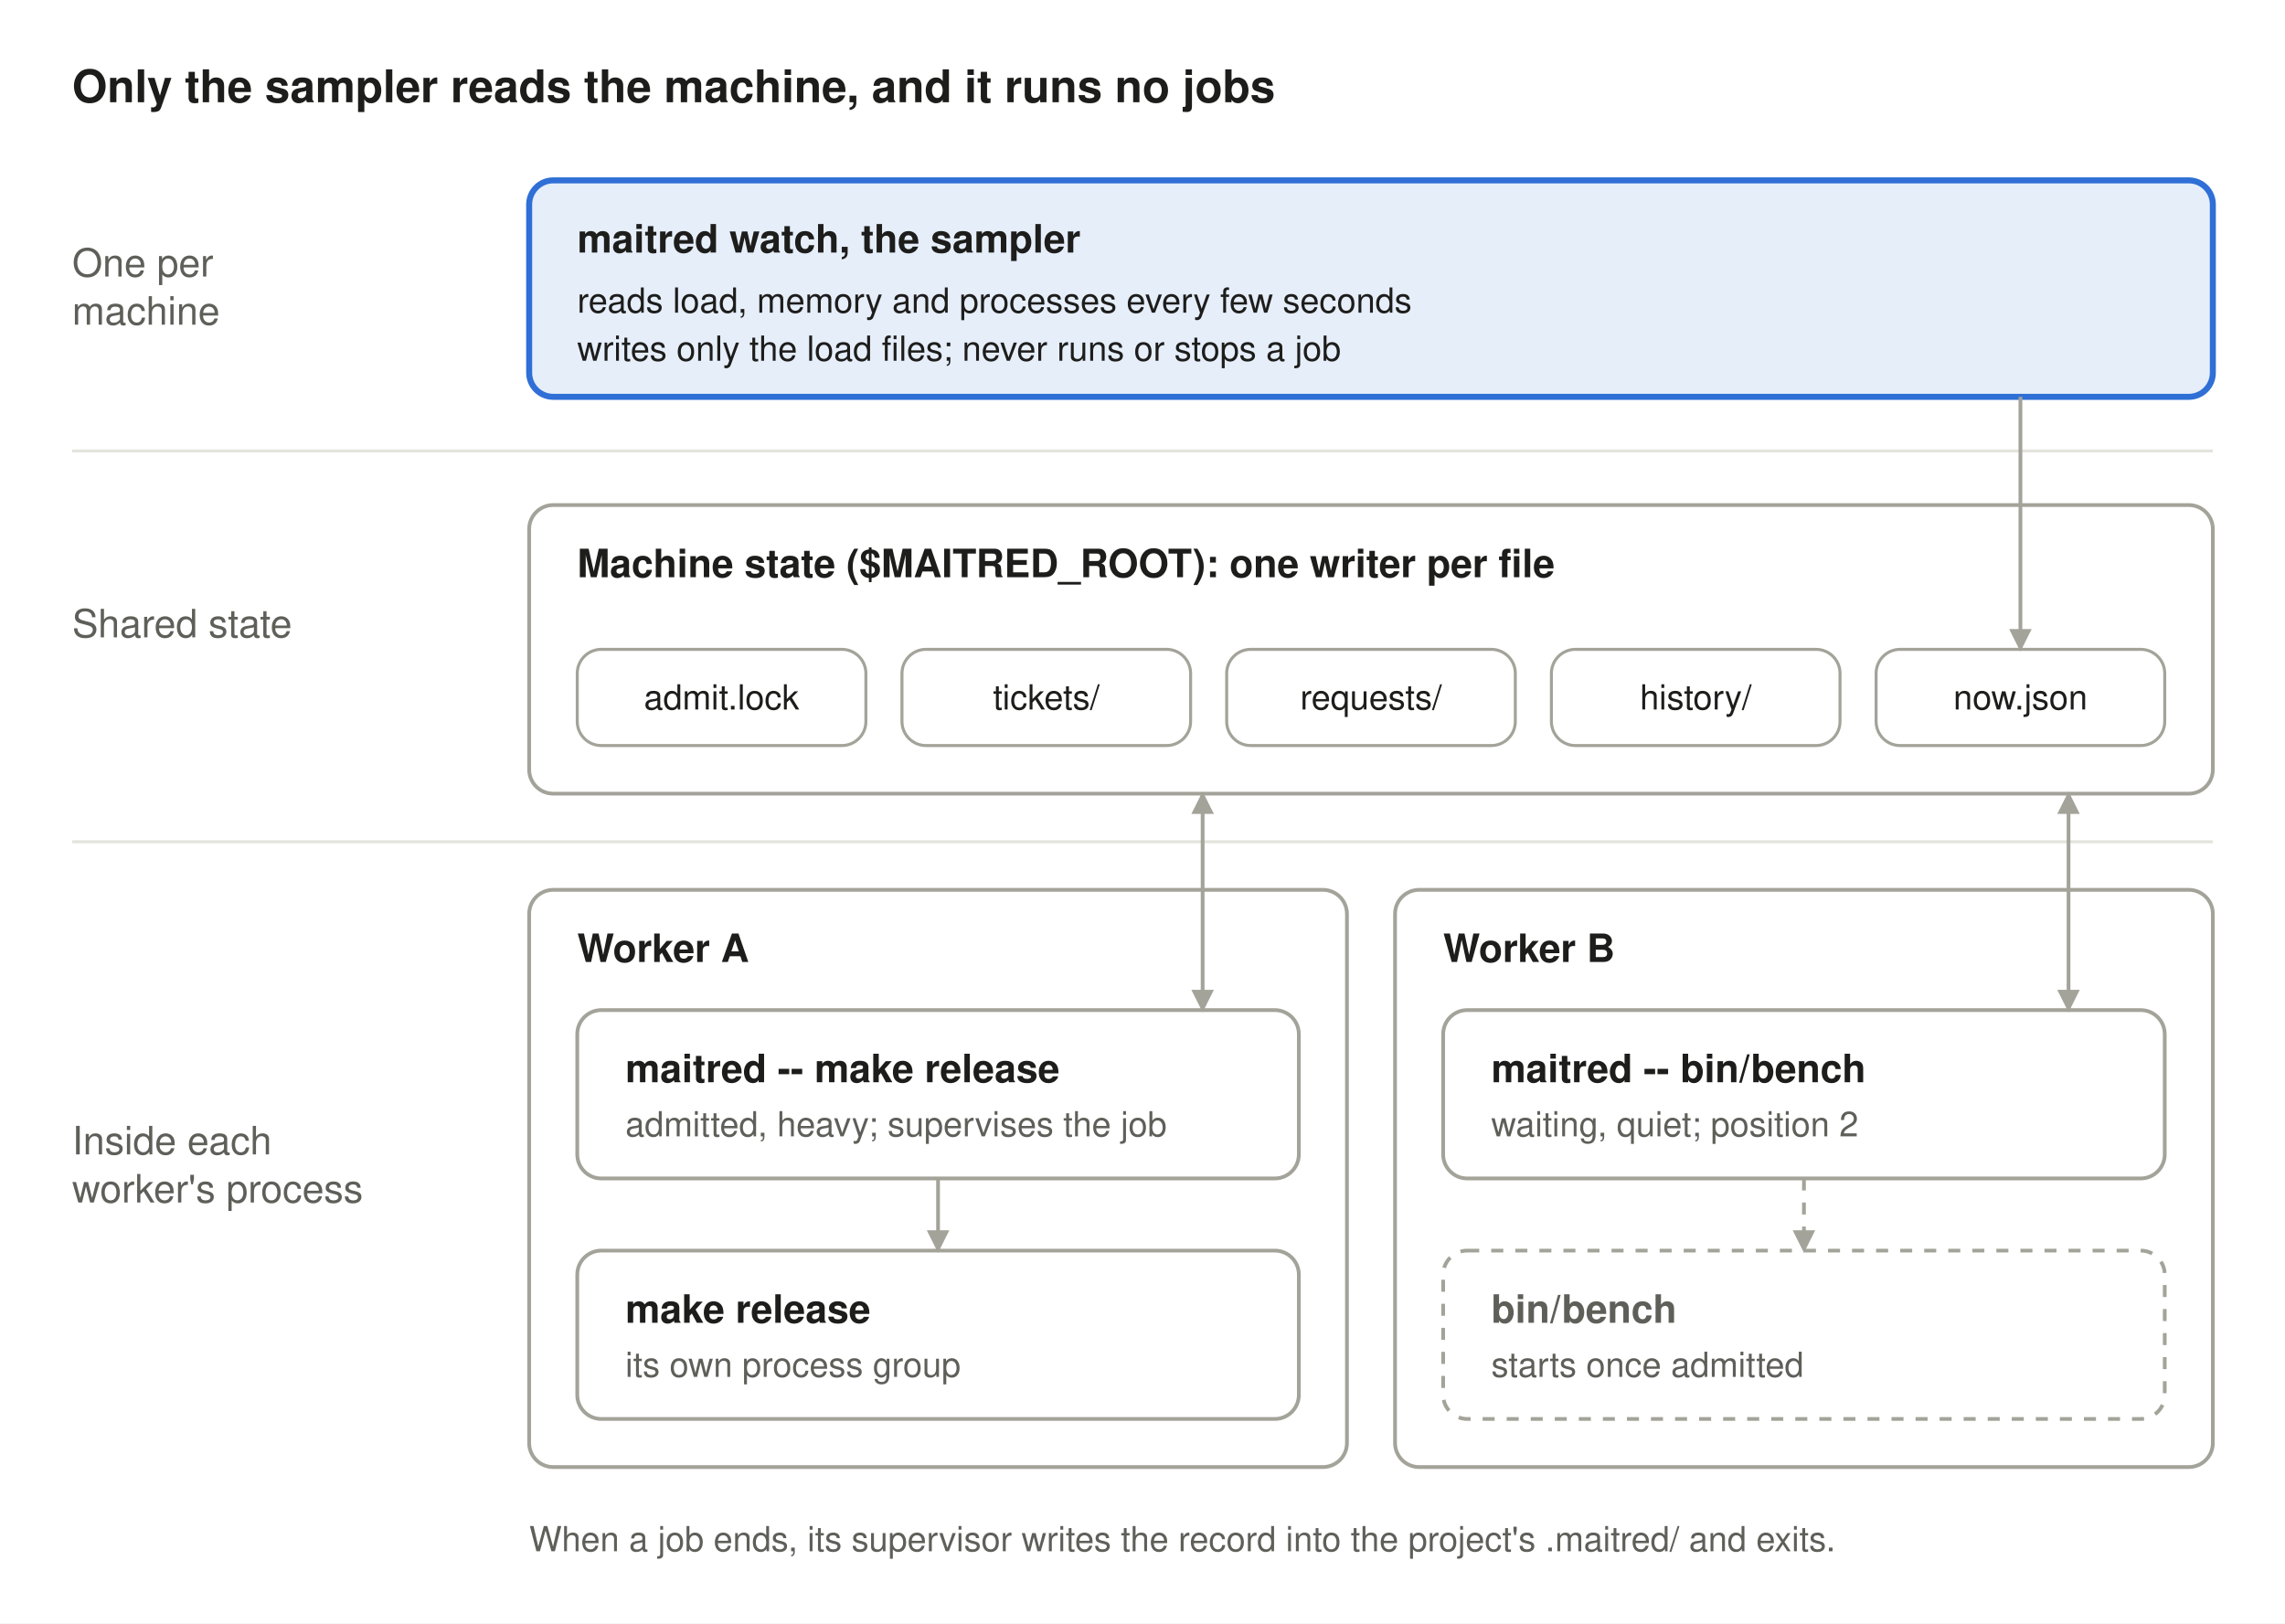
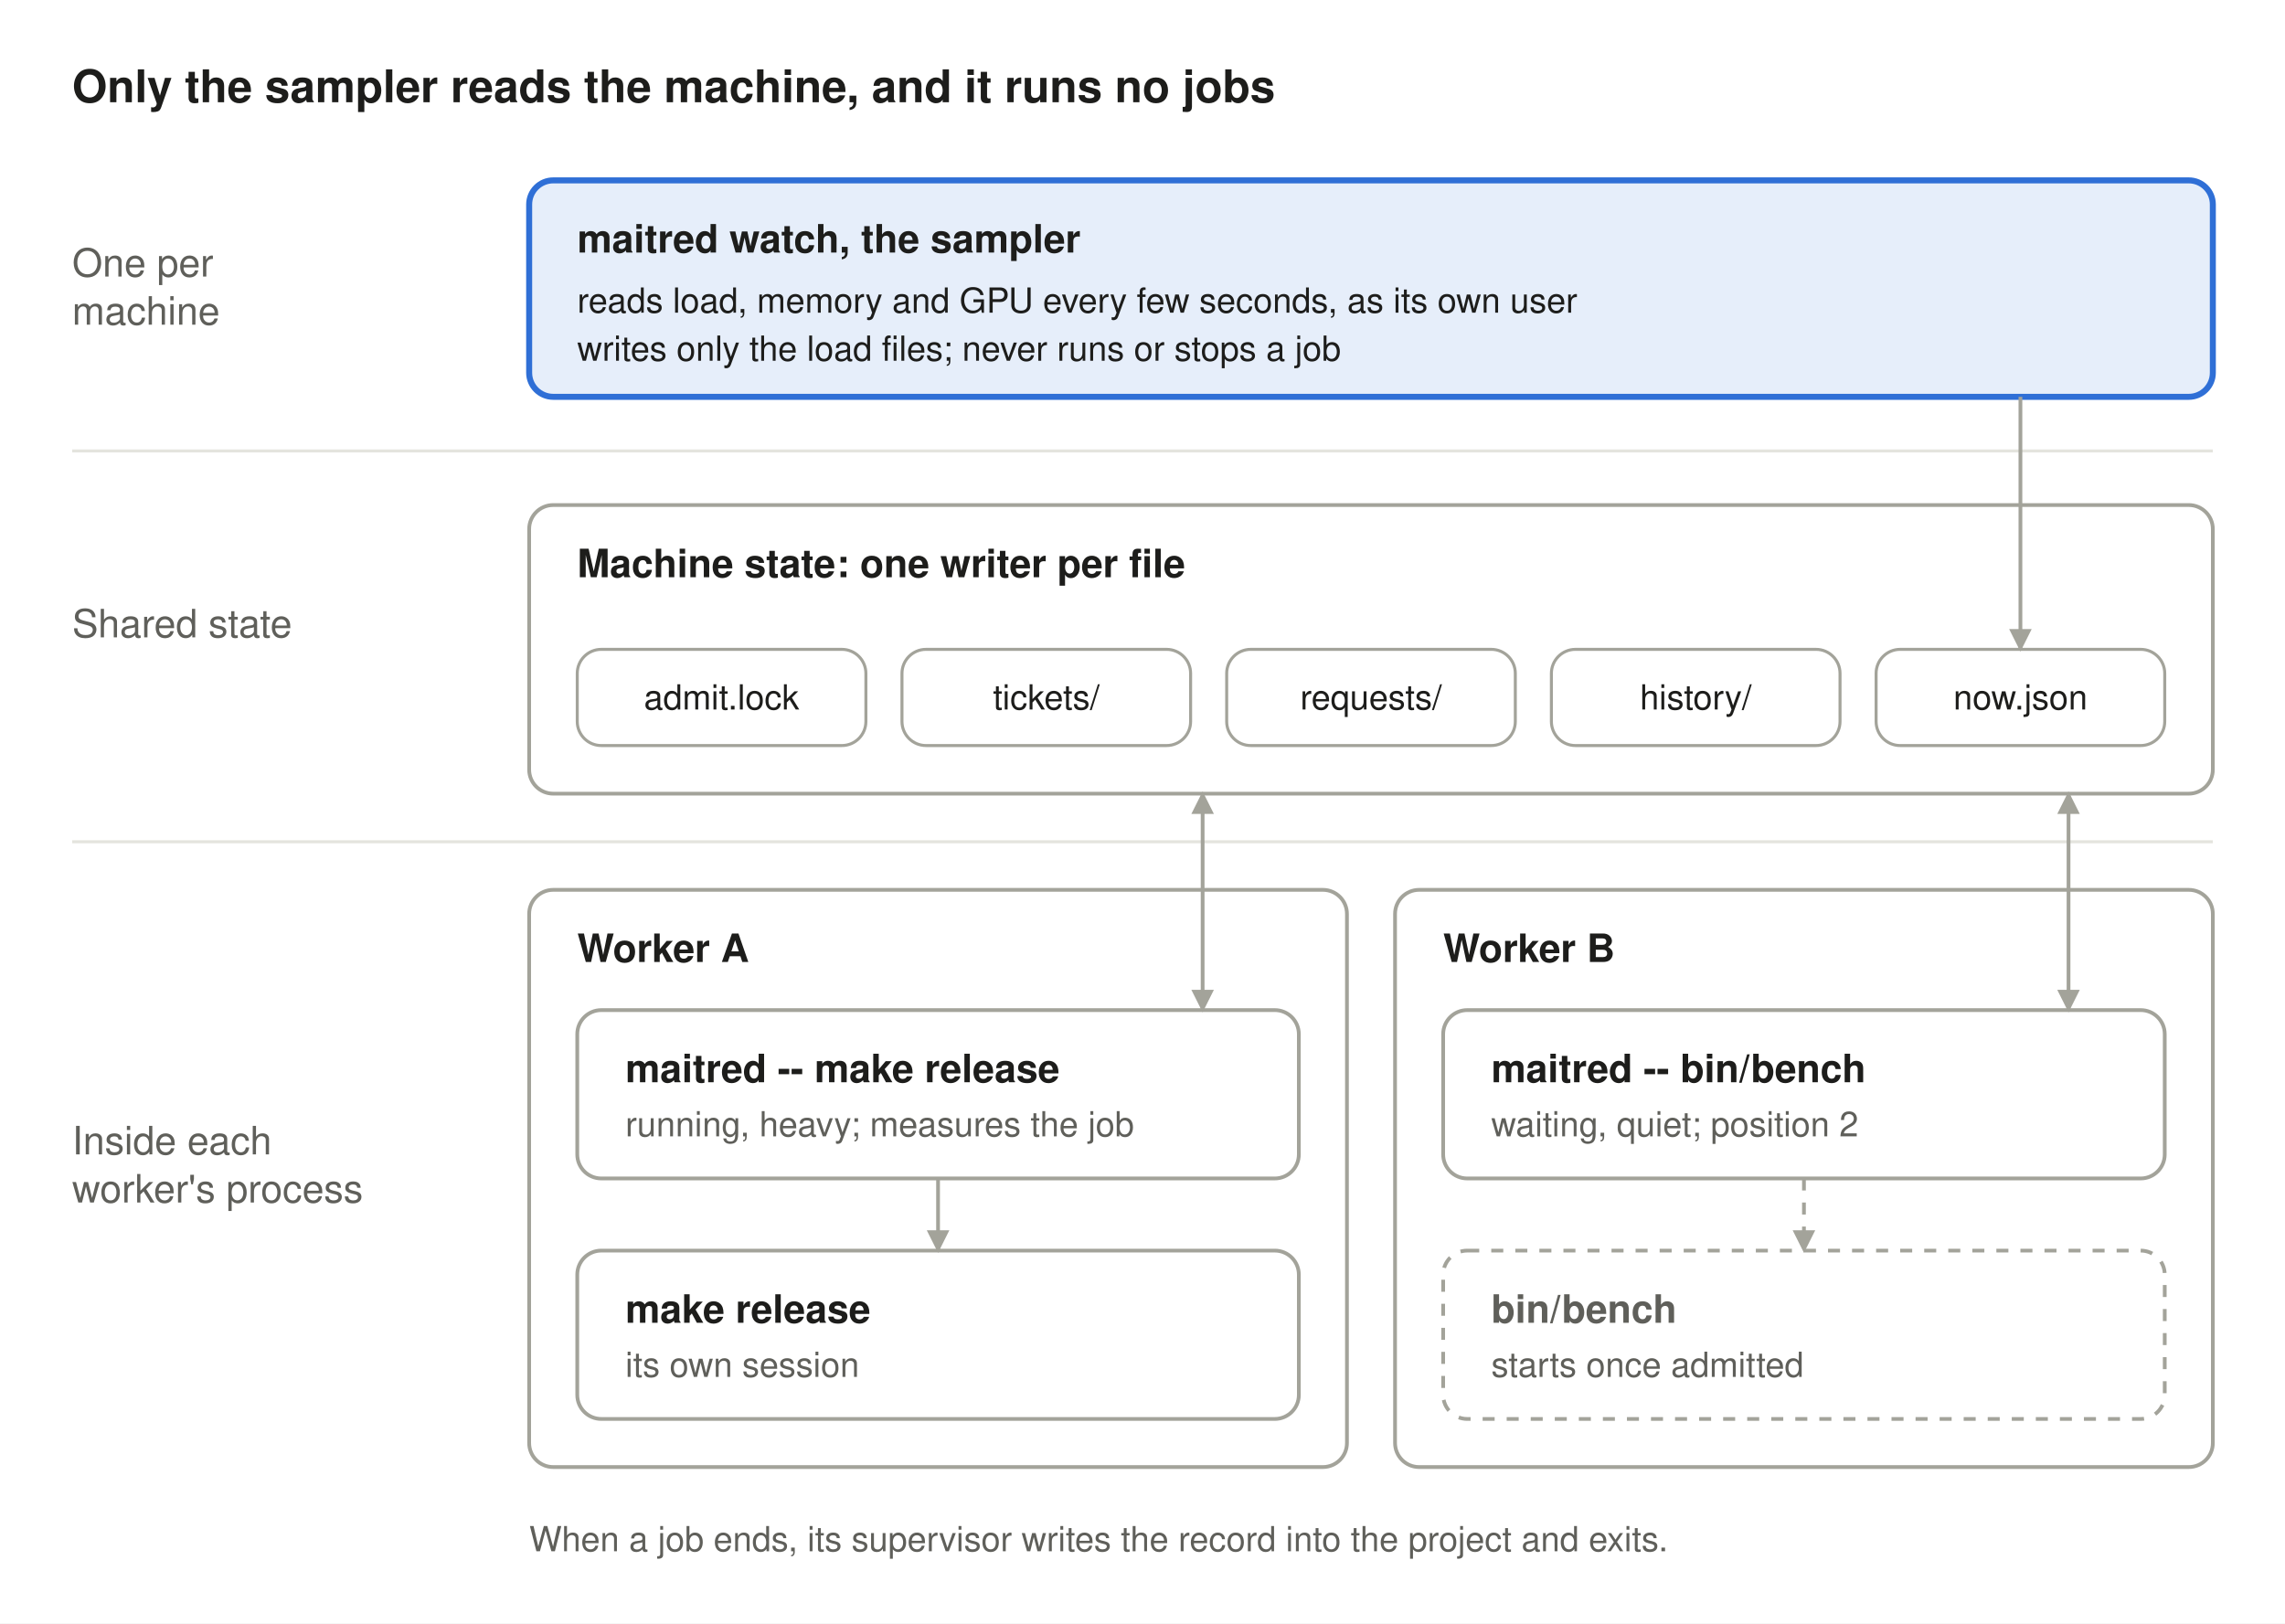
<svg xmlns="http://www.w3.org/2000/svg" viewBox="0 0 760 540" role="img" aria-label="Only the sampler reads the machine, and it runs no jobs" font-family="-apple-system, BlinkMacSystemFont, 'Segoe UI', Helvetica, Arial, sans-serif" font-size="13">
  <style>
    .bg { fill: #ffffff; }
    .ink { fill: #1d1d1b; }
    .quiet { fill: #5f5f5a; }
    .box { fill: none; stroke: #a3a39a; stroke-width: 1.25; }
    .chip { fill: none; stroke: #a3a39a; stroke-width: 1; }
    .rule { stroke: #e4e4de; }
    .accent { fill: #2f6fd6; fill-opacity: 0.12; stroke: #2f6fd6; stroke-width: 2; }
    .wire { fill: none; stroke: #a3a39a; stroke-width: 1.25; }
    .head { fill: #a3a39a; }
    .name { font-weight: 600; }
    .small { font-size: 11.5px; }
    @media (prefers-color-scheme: dark) {
      .bg { fill: #0d1117; }
      .ink { fill: #ececea; }
      .quiet { fill: #a9a9a3; }
      .box, .chip, .wire { stroke: #8a8a82; }
      .rule { stroke: #3a3a36; }
      .accent { fill: #6aa0ff; stroke: #6aa0ff; }
      .head { fill: #8a8a82; }
    }
  </style>
  <defs>
    <marker id="arch-arrow" viewBox="0 0 10 10" refX="9" refY="5" markerWidth="6" markerHeight="6" orient="auto-start-reverse">
      <path class="head" d="M0 0L10 5L0 10z" />
    </marker>
  </defs>
  <rect class="bg" width="760" height="540" />
  <text class="ink name" x="24" y="34" font-size="15">Only the sampler reads the machine, and it runs no jobs</text>
  <text class="quiet">
    <tspan x="24" y="92">One per</tspan>
    <tspan x="24" y="108">machine</tspan>
  </text>
  <text class="quiet" x="24" y="212">Shared state</text>
  <text class="quiet">
    <tspan x="24" y="384">Inside each</tspan>
    <tspan x="24" y="400">worker's process</tspan>
  </text>
  <line class="rule" x1="24" x2="736" y1="150" y2="150" />
  <line class="rule" x1="24" x2="736" y1="280" y2="280" />
  <g>
    <rect class="accent" x="176" y="60" width="560" height="72" rx="8" />
    <text class="ink name" x="192" y="84">maitred watch, the sampler</text>
-     <text class="ink small" x="192" y="104">reads load, memory and processes every few seconds</text>
+     <text class="ink small" x="192" y="104">reads load, memory and GPU every few seconds, as its own user</text>
    <text class="ink small" x="192" y="120">writes only the load files; never runs or stops a job</text>
  </g>
  <g>
    <rect class="box" x="176" y="168" width="560" height="96" rx="8" />
-     <text class="ink name" x="192" y="192">Machine state ($MAITRED_ROOT): one writer per file</text>
+     <text class="ink name" x="192" y="192">Machine state: one writer per file</text>
    <rect class="chip" x="192" y="216" width="96" height="32" rx="8" />
    <rect class="chip" x="300" y="216" width="96" height="32" rx="8" />
    <rect class="chip" x="408" y="216" width="96" height="32" rx="8" />
    <rect class="chip" x="516" y="216" width="96" height="32" rx="8" />
    <rect class="chip" x="624" y="216" width="96" height="32" rx="8" />
    <text class="ink small" x="240" y="236" text-anchor="middle">admit.lock</text>
    <text class="ink small" x="348" y="236" text-anchor="middle">tickets/</text>
    <text class="ink small" x="456" y="236" text-anchor="middle">requests/</text>
    <text class="ink small" x="564" y="236" text-anchor="middle">history/</text>
    <text class="ink small" x="672" y="236" text-anchor="middle">now.json</text>
  </g>
  <g>
    <rect class="box" x="176" y="296" width="272" height="192" rx="8" />
    <text class="ink name" x="192" y="320">Worker A</text>
    <rect class="box" x="192" y="336" width="240" height="56" rx="8" />
    <text class="ink name" x="208" y="360">maitred -- make release</text>
-     <text class="quiet small" x="208" y="378">admitted, heavy; supervises the job</text>
+     <text class="quiet small" x="208" y="378">running, heavy; measures the job</text>
    <rect class="box" x="192" y="416" width="240" height="56" rx="8" />
    <text class="ink name" x="208" y="440">make release</text>
-     <text class="quiet small" x="208" y="458">its own process group</text>
+     <text class="quiet small" x="208" y="458">its own session</text>
  </g>
  <g>
    <rect class="box" x="464" y="296" width="272" height="192" rx="8" />
    <text class="ink name" x="480" y="320">Worker B</text>
    <rect class="box" x="480" y="336" width="240" height="56" rx="8" />
    <text class="ink name" x="496" y="360">maitred -- bin/bench</text>
    <text class="quiet small" x="496" y="378">waiting, quiet; position 2</text>
    <rect class="box" x="480" y="416" width="240" height="56" rx="8" stroke-dasharray="4 4" />
    <text class="quiet name" x="496" y="440">bin/bench</text>
    <text class="quiet small" x="496" y="458">starts once admitted</text>
  </g>
  <g>
    <path class="wire" d="M672 132V216" marker-end="url(#arch-arrow)" />
    <path class="wire" d="M400 336V264" marker-start="url(#arch-arrow)" marker-end="url(#arch-arrow)" />
    <path class="wire" d="M688 336V264" marker-start="url(#arch-arrow)" marker-end="url(#arch-arrow)" />
    <path class="wire" d="M312 392V416" marker-end="url(#arch-arrow)" />
    <path class="wire" d="M600 392V416" stroke-dasharray="4 4" marker-end="url(#arch-arrow)" />
  </g>
-   <text class="quiet small" x="176" y="516">When a job ends, its supervisor writes the record into the project's .maitred/ and exits.</text>
+   <text class="quiet small" x="176" y="516">When a job ends, its supervisor writes the record into the project and exits.</text>
</svg>
